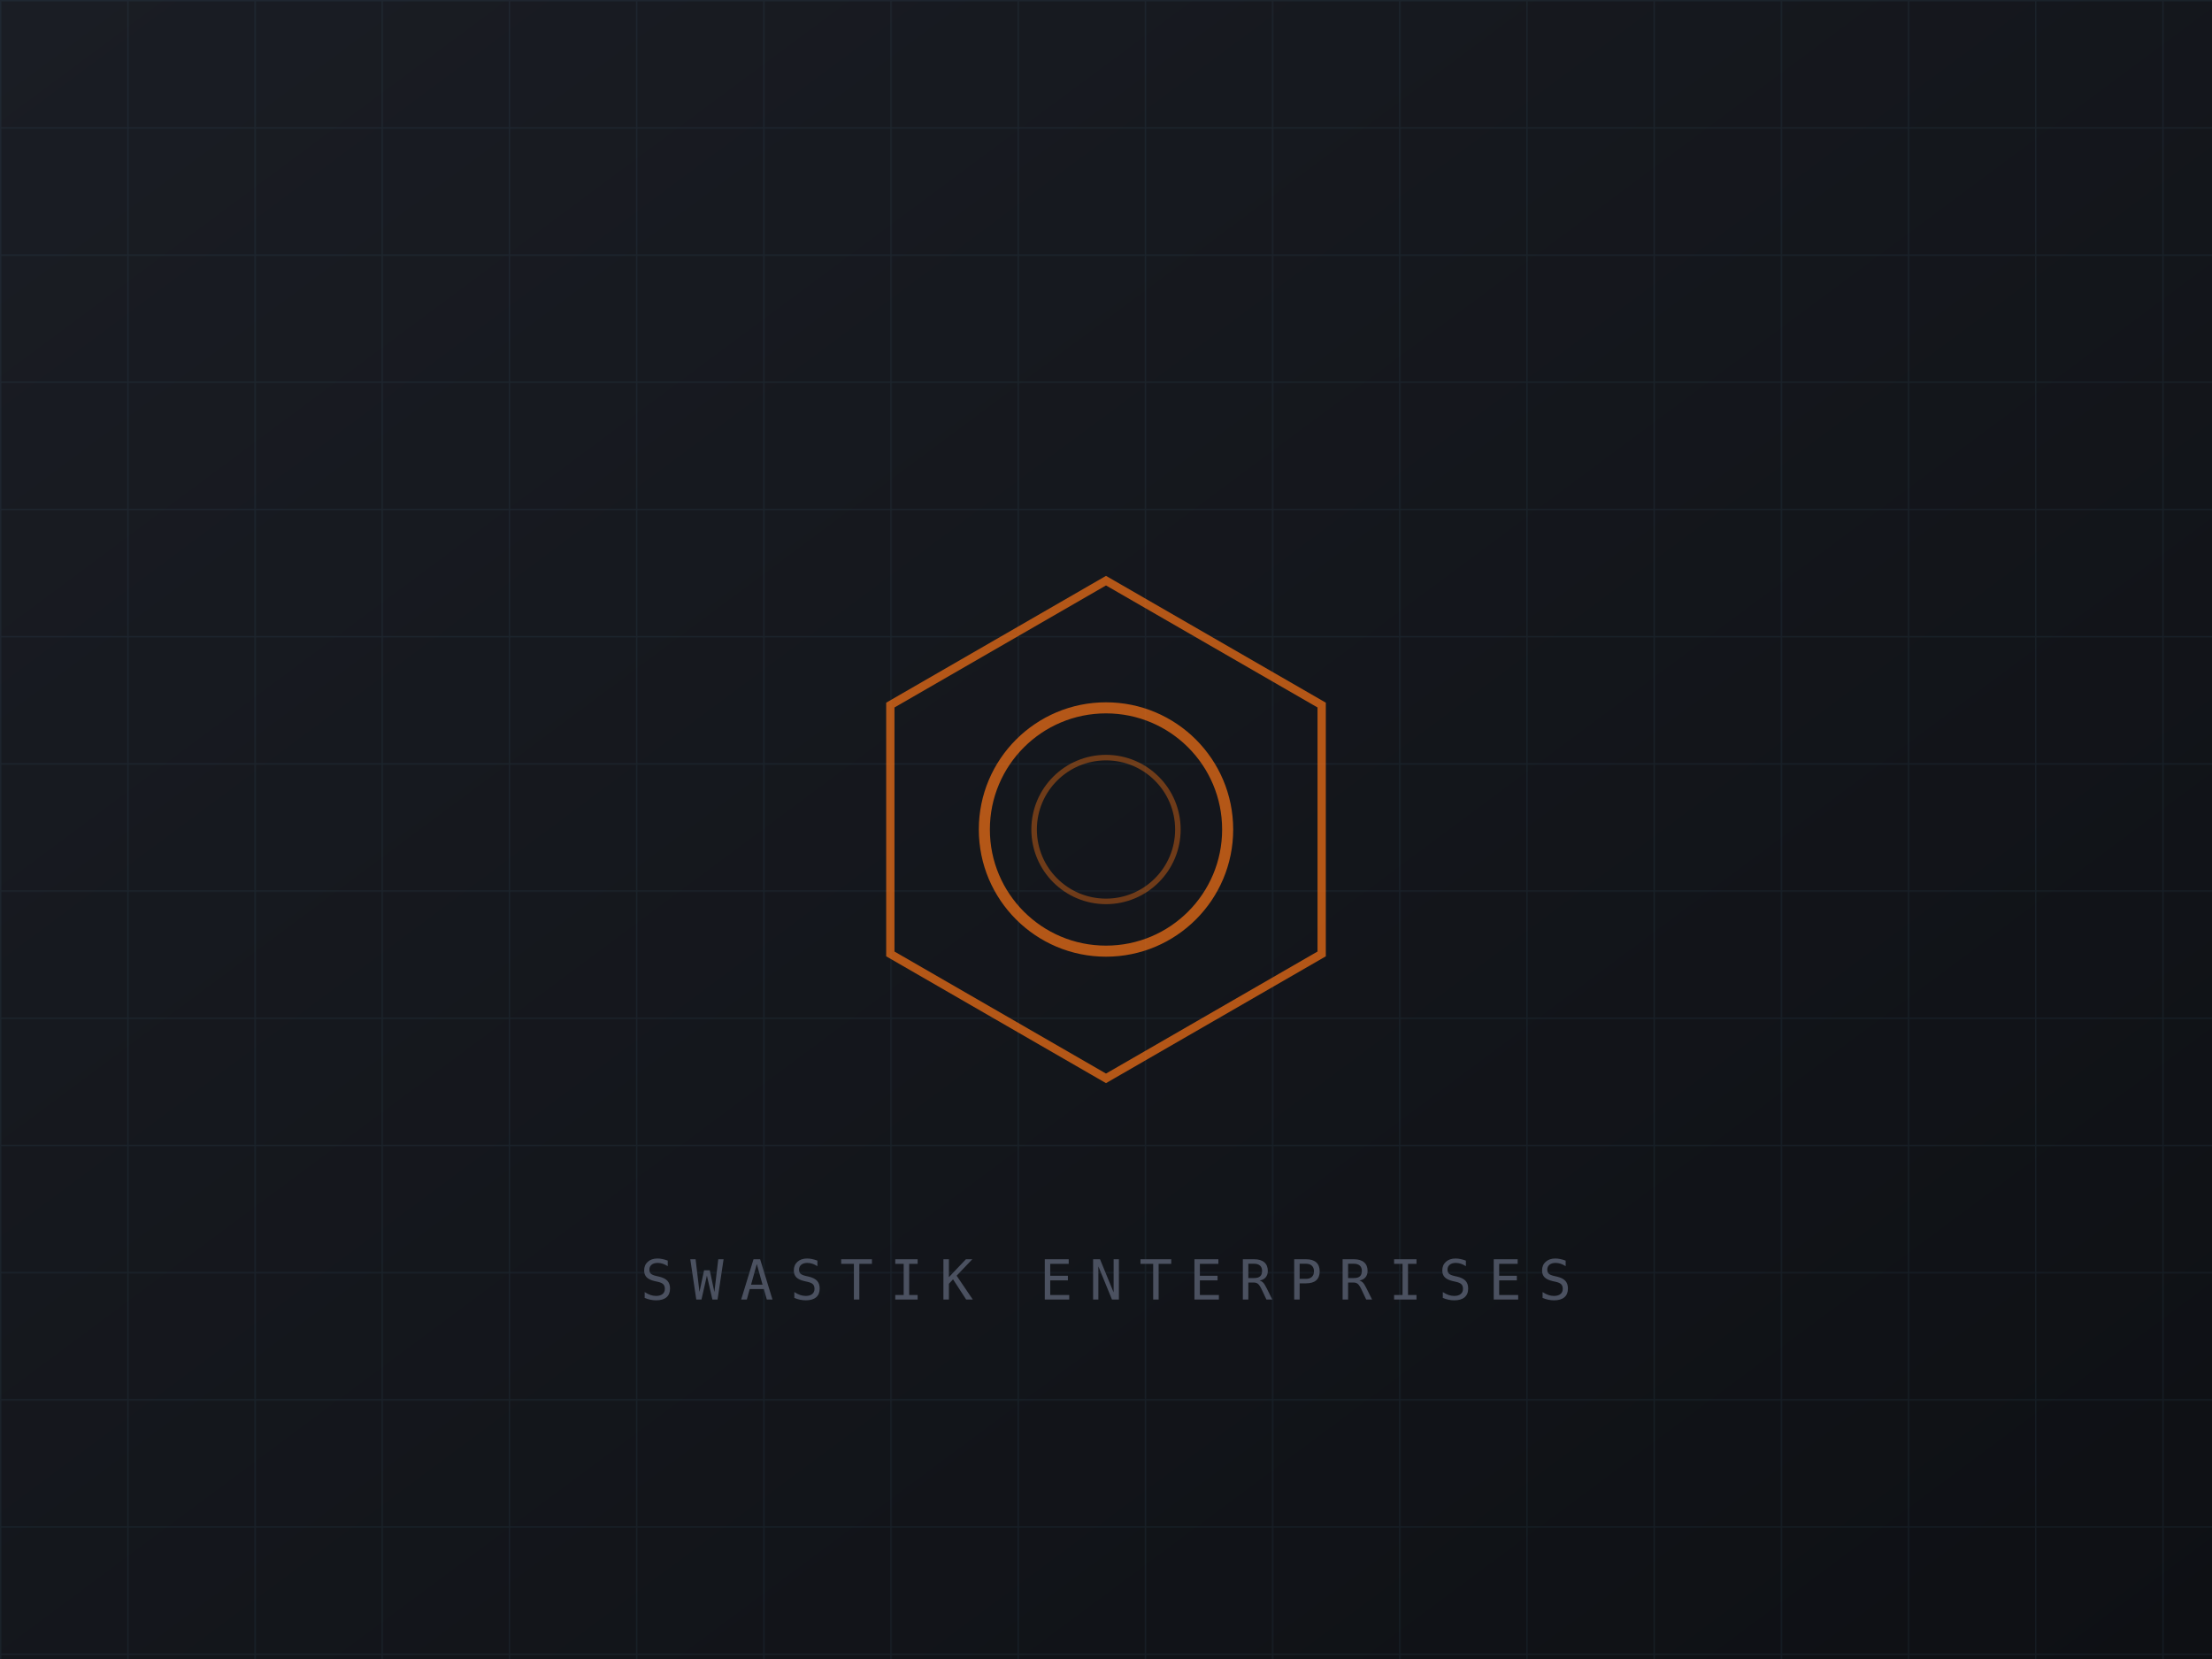
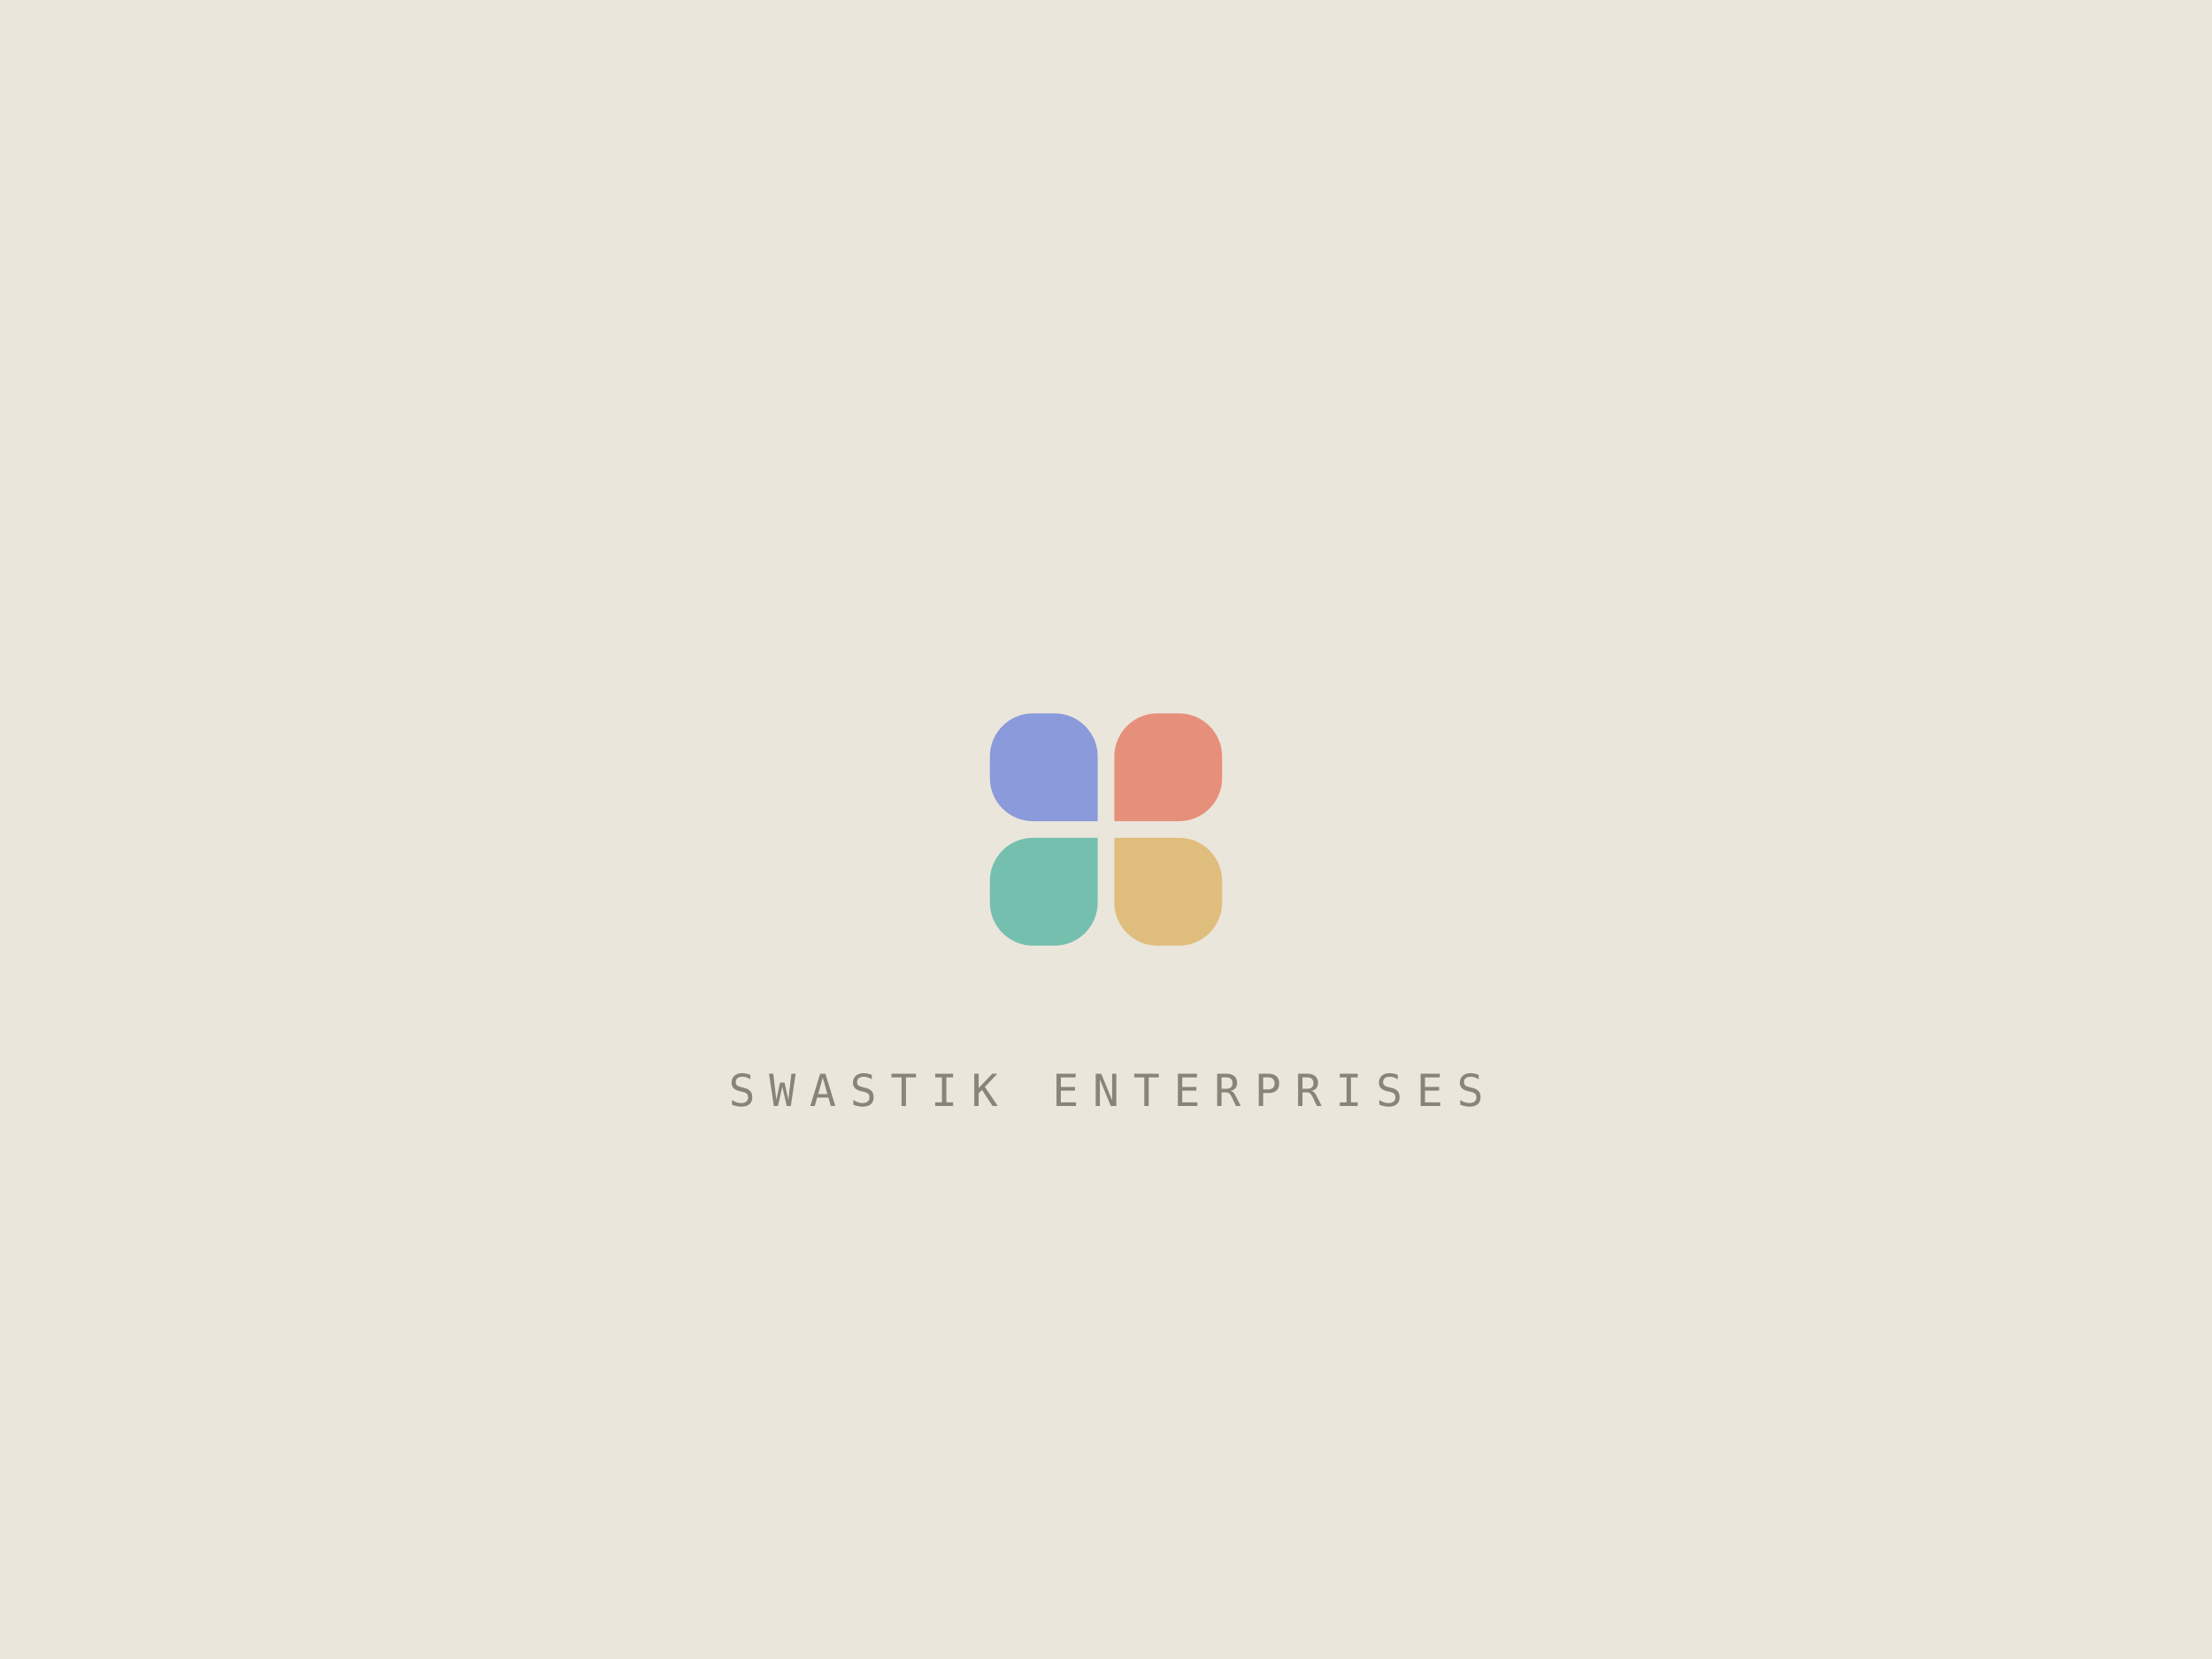
<svg xmlns="http://www.w3.org/2000/svg" viewBox="0 0 800 600" preserveAspectRatio="xMidYMid slice">
-   <defs>
-     <linearGradient id="g" x1="0" y1="0" x2="1" y2="1">
-       <stop offset="0" stop-color="#1a1d24" />
-       <stop offset="1" stop-color="#0e1014" />
-     </linearGradient>
-     <pattern id="grid" width="46" height="46" patternUnits="userSpaceOnUse">
-       <path d="M46 0H0V46" fill="none" stroke="#7dd3fc" stroke-opacity="0.06" stroke-width="1" />
-     </pattern>
-   </defs>
-   <rect width="800" height="600" fill="url(#g)" />
-   <rect width="800" height="600" fill="url(#grid)" />
-   <g transform="translate(400 300)" fill="none" stroke="#f97316" stroke-opacity="0.7">
-     <polygon points="0,-90 78,-45 78,45 0,90 -78,45 -78,-45" stroke-width="3" />
-     <circle r="44" stroke-width="4" />
-     <circle r="26" stroke-width="2" stroke-opacity="0.4" />
+   <rect width="800" height="600" fill="#ebe6db" />
+   <g transform="translate(352 252) scale(3)" opacity=".55">
+     <path d="M15 15H7.2A5.2 5.2 0 0 1 2 9.8V7.2A5.2 5.2 0 0 1 7.2 2h2.6A5.2 5.2 0 0 1 15 7.2z" fill="#3a5bd9" />
+     <path d="M15 15H7.2A5.2 5.2 0 0 1 2 9.8V7.2A5.2 5.2 0 0 1 7.2 2h2.6A5.2 5.2 0 0 1 15 7.2z" fill="#e2492d" transform="matrix(-1 0 0 1 32 0)" />
+     <path d="M15 15H7.2A5.2 5.2 0 0 1 2 9.8V7.2A5.2 5.2 0 0 1 7.2 2h2.6A5.2 5.2 0 0 1 15 7.2z" fill="#d69a2d" transform="rotate(180 16 16)" />
+     <path d="M15 15H7.2A5.2 5.2 0 0 1 2 9.8V7.2A5.2 5.2 0 0 1 7.2 2h2.6A5.2 5.2 0 0 1 15 7.2z" fill="#149e8a" transform="matrix(1 0 0 -1 0 32)" />
  </g>
-   <text x="400" y="470" font-family="monospace" font-size="20" letter-spacing="6" fill="#4b5160" text-anchor="middle">SWASTIK ENTERPRISES</text>
+   <text x="400" y="400" font-family="ui-monospace, monospace" font-size="16" letter-spacing="5" fill="#8a8377" text-anchor="middle">SWASTIK ENTERPRISES</text>
</svg>
